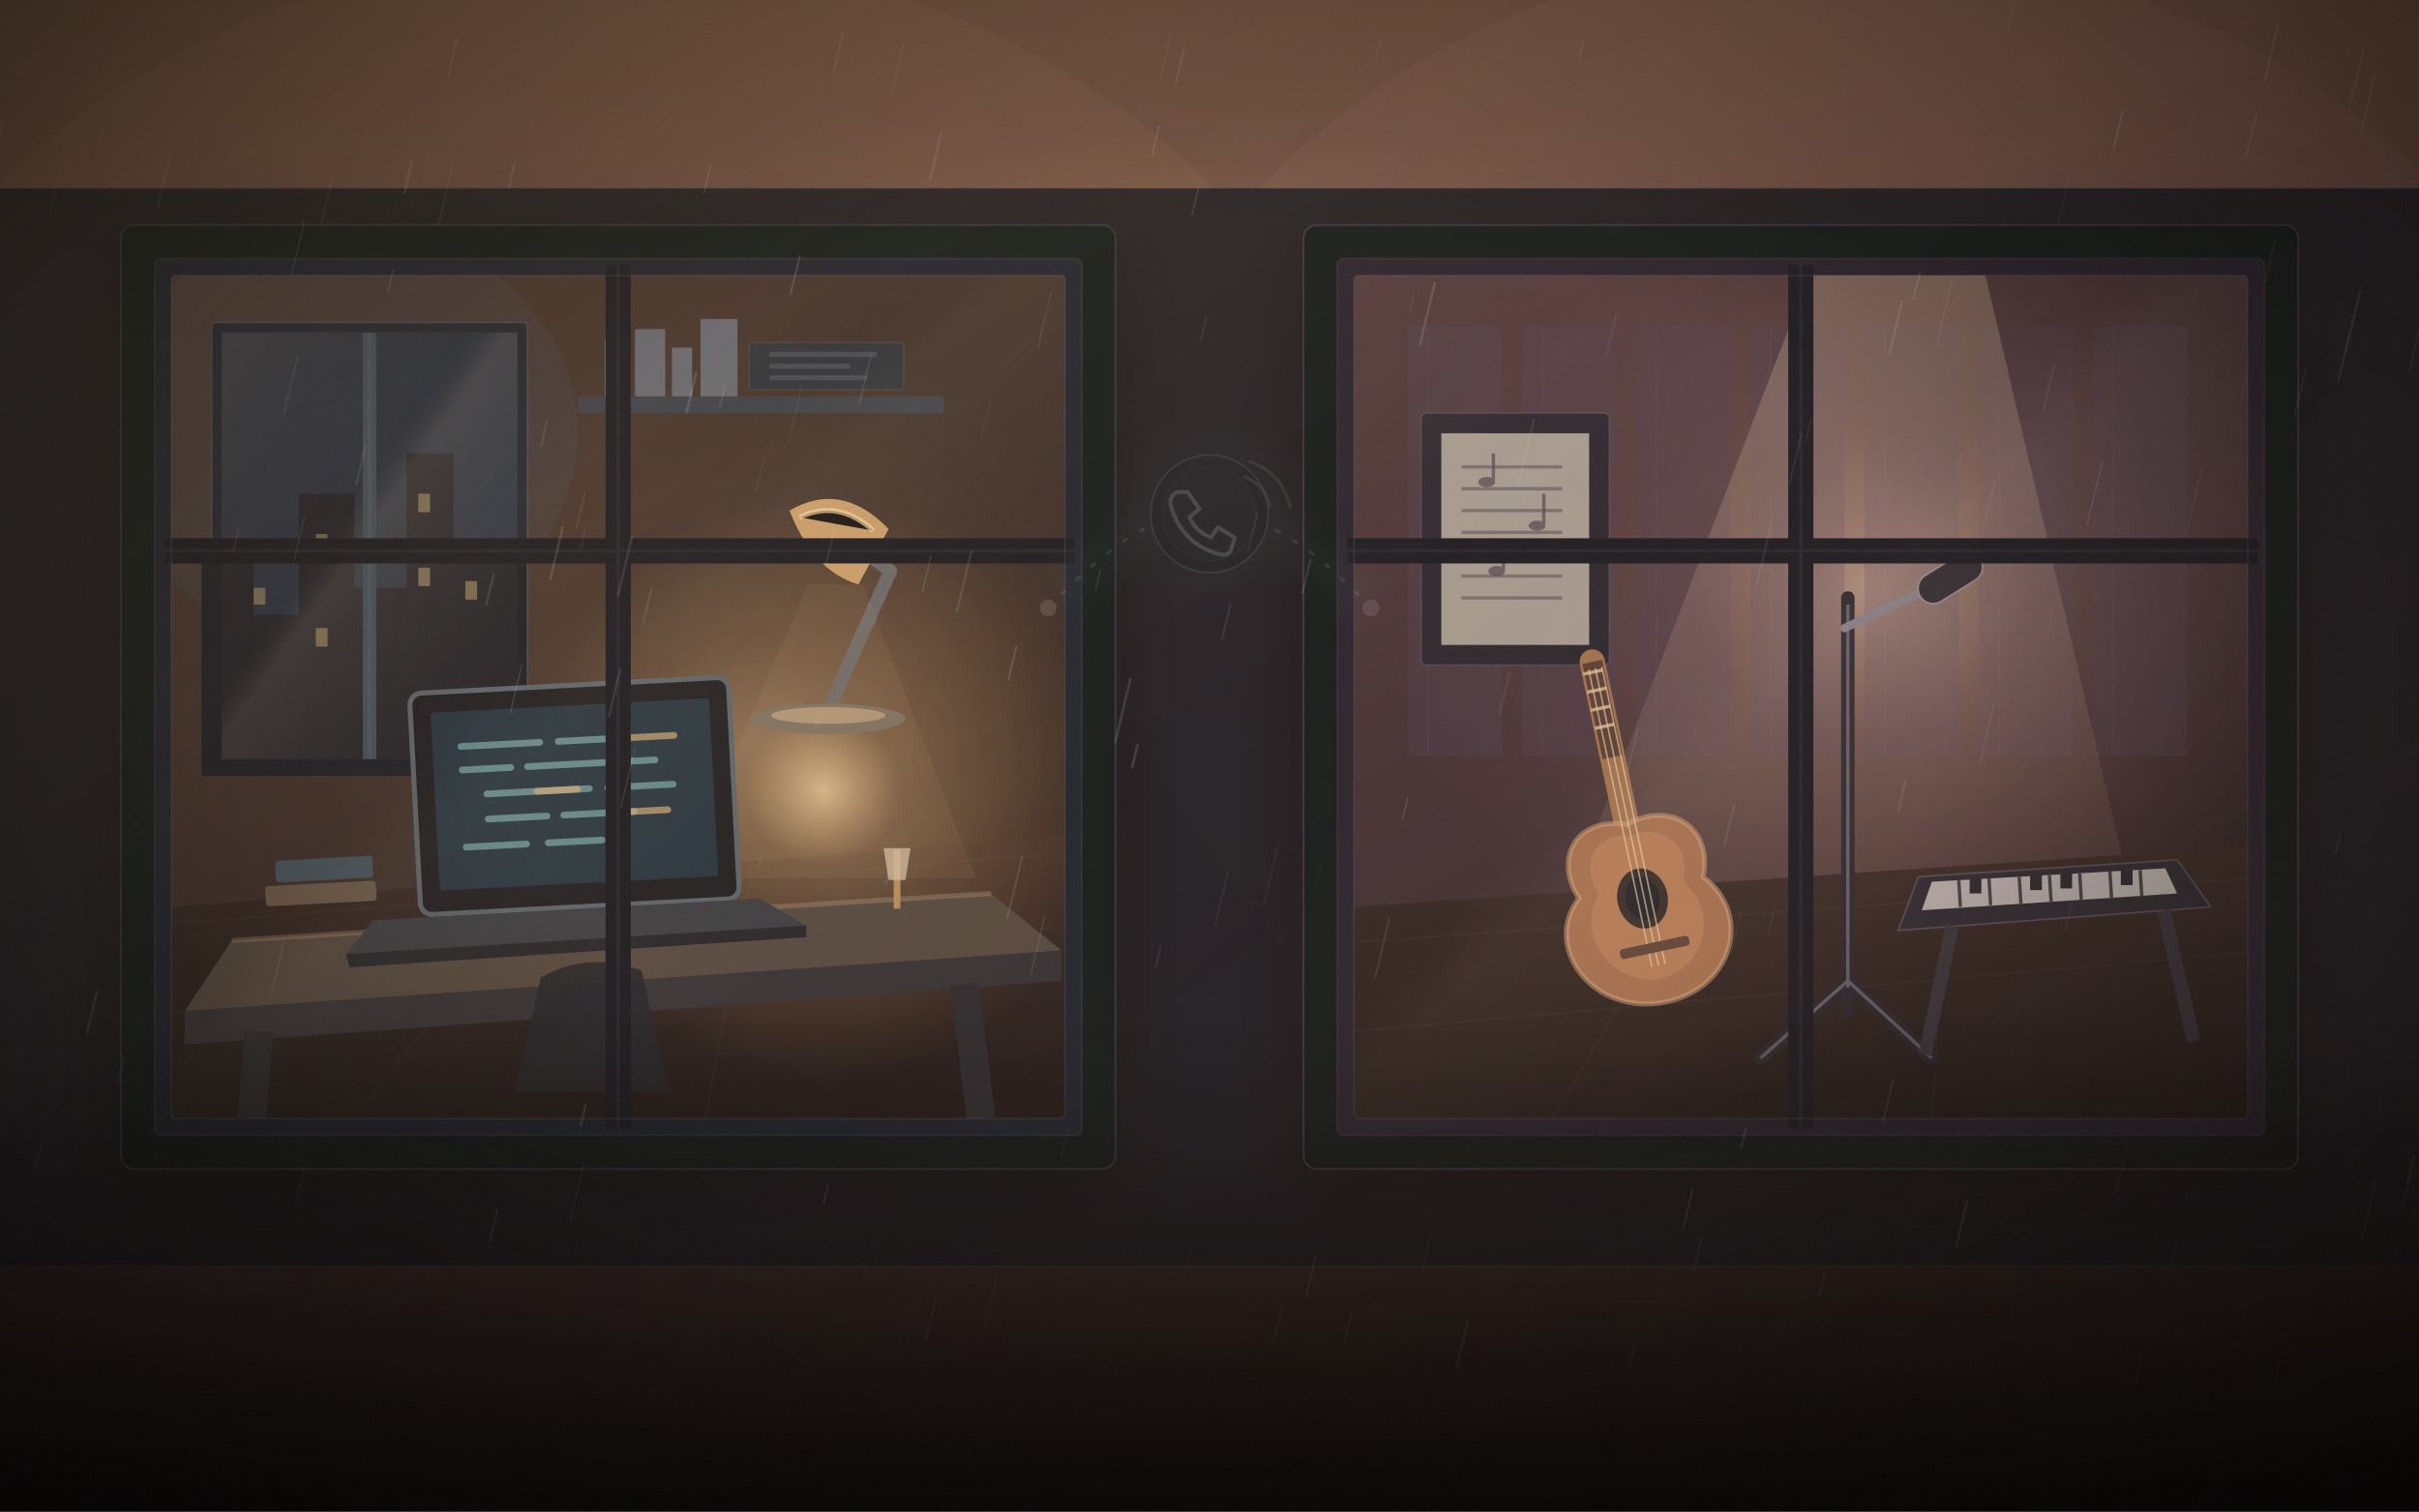
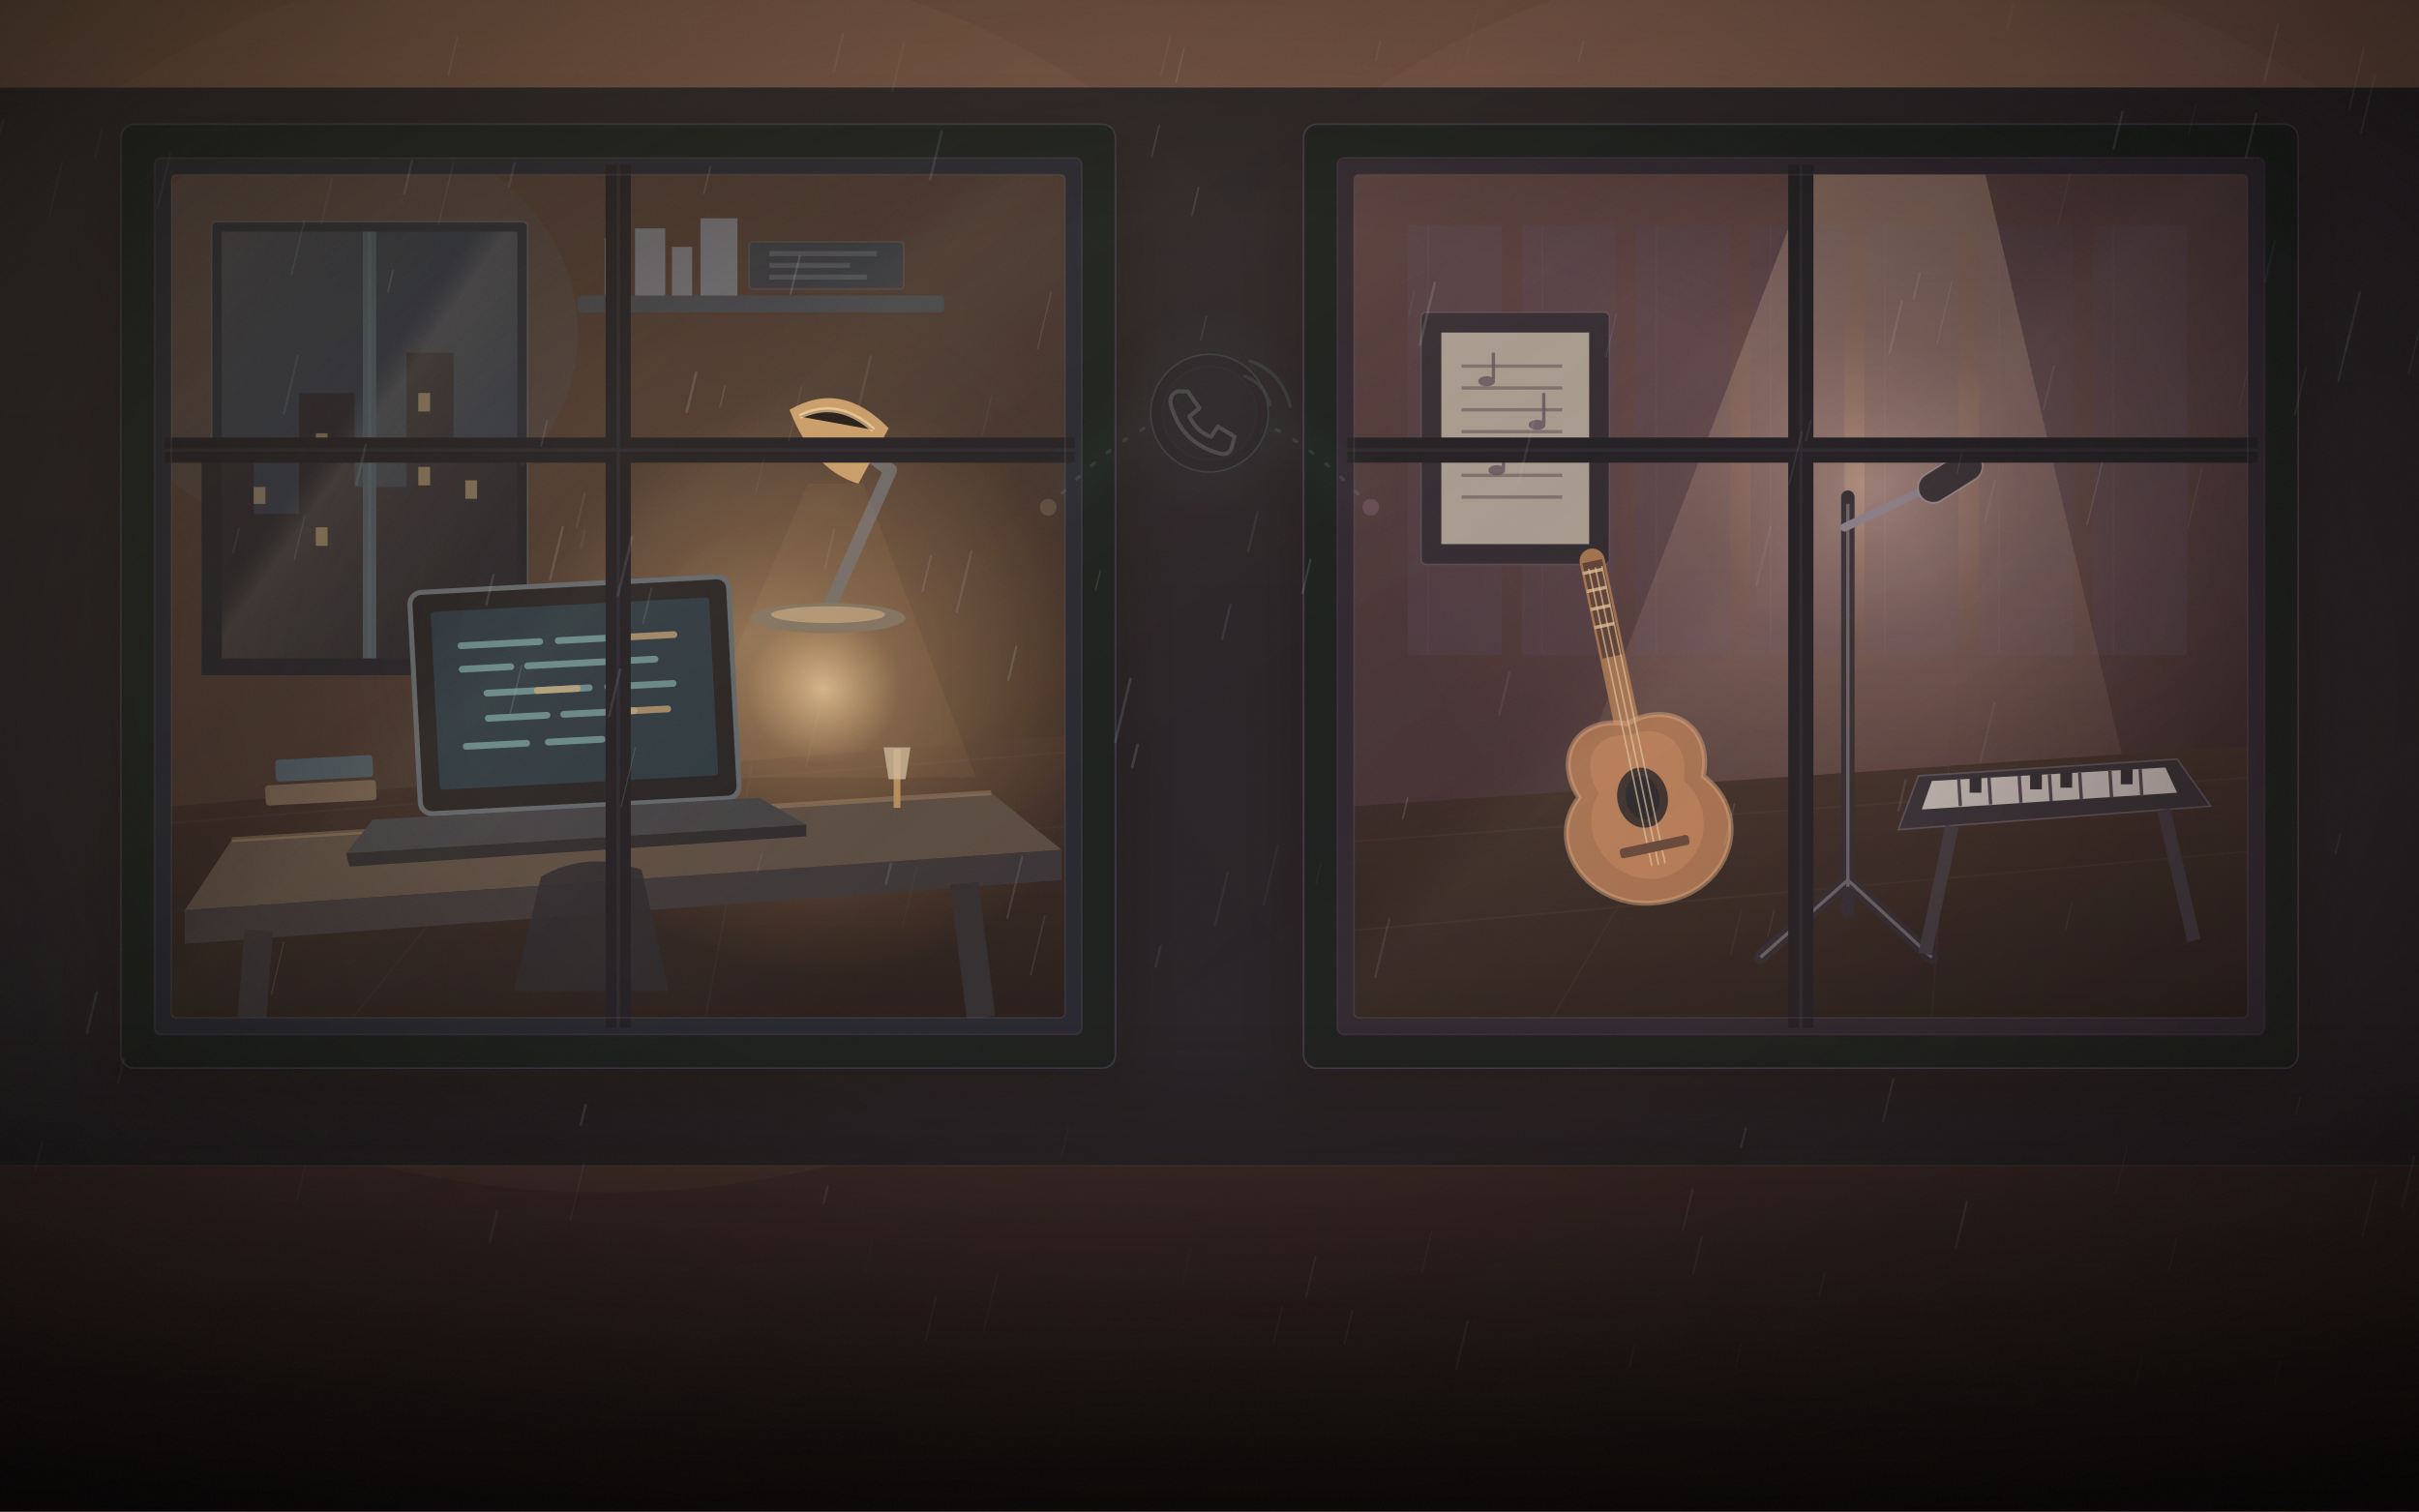
<svg xmlns="http://www.w3.org/2000/svg" viewBox="0 0 1440 900" preserveAspectRatio="xMidYMid slice" role="img" aria-labelledby="title desc">
  <defs>
    <linearGradient id="night" x1="0" y1="0" x2="1" y2="1">
      <stop stop-color="#120d0c" />
      <stop offset=".46" stop-color="#2b1c1c" />
      <stop offset="1" stop-color="#160f0e" />
    </linearGradient>
    <linearGradient id="dawn" x1="0" y1="0" x2="0" y2="1">
      <stop stop-color="#e2a276" stop-opacity=".36" />
      <stop offset=".48" stop-color="#8b5e5e" stop-opacity=".15" />
      <stop offset="1" stop-color="#17110f" stop-opacity="0" />
    </linearGradient>
    <linearGradient id="warmWash" x1="0" y1="0" x2="1" y2="1">
      <stop stop-color="#efb77d" stop-opacity=".2" />
      <stop offset=".5" stop-color="#dca18c" stop-opacity=".13" />
      <stop offset="1" stop-color="#c98370" stop-opacity=".18" />
    </linearGradient>
    <linearGradient id="leftRoom" x1="0" y1="0" x2=".85" y2="1">
      <stop stop-color="#3b2c24" />
      <stop offset=".55" stop-color="#2a211d" />
      <stop offset="1" stop-color="#15100e" />
    </linearGradient>
    <linearGradient id="rightRoom" x1=".2" y1="0" x2=".8" y2="1">
      <stop stop-color="#3b292c" />
      <stop offset=".58" stop-color="#2b2025" />
      <stop offset="1" stop-color="#171114" />
    </linearGradient>
    <linearGradient id="floor" x1="0" y1="0" x2="0" y2="1">
      <stop stop-color="#261c18" />
      <stop offset="1" stop-color="#0e0b0a" />
    </linearGradient>
    <linearGradient id="glass" x1="0" y1="0" x2="1" y2="1">
      <stop stop-color="#d5b497" stop-opacity=".13" />
      <stop offset=".42" stop-color="#62483f" stop-opacity=".05" />
      <stop offset=".48" stop-color="#f4d7b6" stop-opacity=".13" />
      <stop offset="1" stop-color="#211512" stop-opacity=".03" />
    </linearGradient>
    <linearGradient id="spotlight" x1="0" y1="0" x2="0" y2="1">
      <stop stop-color="#ffe0b6" stop-opacity=".27" />
      <stop offset="1" stop-color="#d9a18b" stop-opacity="0" />
    </linearGradient>
    <linearGradient id="bottomShade" x1="0" y1="0" x2="0" y2="1">
      <stop stop-color="#100b09" stop-opacity="0" />
      <stop offset=".56" stop-color="#100b09" stop-opacity=".46" />
      <stop offset="1" stop-color="#0b0807" stop-opacity=".94" />
    </linearGradient>
    <radialGradient id="lampGlow">
      <stop stop-color="#ffe0a8" stop-opacity=".78" />
      <stop offset=".26" stop-color="#f4bd78" stop-opacity=".3" />
      <stop offset="1" stop-color="#e6a053" stop-opacity="0" />
    </radialGradient>
    <radialGradient id="stageGlow">
      <stop stop-color="#ffd8bd" stop-opacity=".48" />
      <stop offset=".35" stop-color="#dda088" stop-opacity=".18" />
      <stop offset="1" stop-color="#aa6e63" stop-opacity="0" />
    </radialGradient>
    <radialGradient id="vignette" cx=".5" cy=".45" r=".72">
      <stop offset=".42" stop-color="#000" stop-opacity="0" />
      <stop offset="1" stop-color="#000" stop-opacity=".66" />
    </radialGradient>
    <filter id="blur8" x="-50%" y="-50%" width="200%" height="200%">
      <feGaussianBlur stdDeviation="8" />
    </filter>
    <filter id="blur24" x="-50%" y="-50%" width="200%" height="200%">
      <feGaussianBlur stdDeviation="24" />
    </filter>
    <filter id="shadow" x="-30%" y="-30%" width="160%" height="160%">
      <feDropShadow dx="0" dy="16" stdDeviation="22" flood-color="#000" flood-opacity=".55" />
    </filter>
    <filter id="grain">
      <feTurbulence type="fractalNoise" baseFrequency=".72" numOctaves="3" seed="27" stitchTiles="stitch" />
      <feColorMatrix type="saturate" values="0" />
      <feComponentTransfer>
        <feFuncA type="table" tableValues="0 .075" />
      </feComponentTransfer>
    </filter>
    <clipPath id="leftClip">
      <rect x="102" y="164" width="532" height="502" rx="3" />
    </clipPath>
    <clipPath id="rightClip">
      <rect x="806" y="164" width="532" height="502" rx="3" />
    </clipPath>
  </defs>
  <rect width="1440" height="900" fill="url(#night)" />
  <ellipse cx="360" cy="340" rx="460" ry="370" fill="#b47b58" opacity=".09" />
  <ellipse cx="1100" cy="330" rx="440" ry="360" fill="#a86c6c" opacity=".1" />
  <rect width="1440" height="900" fill="url(#dawn)" />
  <path d="M0 248C280 210 480 268 720 226C970 182 1160 244 1440 196V0H0Z" fill="#e5a18a" opacity=".07" />
  <ellipse cx="720" cy="210" rx="380" ry="100" fill="#efb493" opacity=".1" filter="url(#blur24)" />
-   <path d="M0 112H1440V754H0Z" fill="#080d15" opacity=".9" />
-   <path d="M0 112H1440M0 754H1440" stroke="#6d8296" stroke-opacity=".14" />
-   <g filter="url(#shadow)">
-     <rect x="72" y="134" width="592" height="562" rx="8" fill="#05090f" stroke="#344250" stroke-opacity=".55" />
-     <rect x="92" y="154" width="552" height="522" rx="4" fill="#111923" stroke="#637484" stroke-opacity=".18" />
-     <rect x="776" y="134" width="592" height="562" rx="8" fill="#05090f" stroke="#454057" stroke-opacity=".58" />
-     <rect x="796" y="154" width="552" height="522" rx="4" fill="#171522" stroke="#756887" stroke-opacity=".18" />
+   <g transform="translate(0 -60)">
+     <path d="M0 112H1440V754H0Z" fill="#080d15" opacity=".9" />
+     <path d="M0 112H1440M0 754H1440" stroke="#6d8296" stroke-opacity=".14" />
+     <g filter="url(#shadow)">
+       <rect x="72" y="134" width="592" height="562" rx="8" fill="#05090f" stroke="#344250" stroke-opacity=".55" />
+       <rect x="92" y="154" width="552" height="522" rx="4" fill="#111923" stroke="#637484" stroke-opacity=".18" />
+       <rect x="776" y="134" width="592" height="562" rx="8" fill="#05090f" stroke="#454057" stroke-opacity=".58" />
+       <rect x="796" y="154" width="552" height="522" rx="4" fill="#171522" stroke="#756887" stroke-opacity=".18" />
+     </g>
+     <g opacity="1.05">
+       <g clip-path="url(#leftClip)">
+         <rect x="102" y="164" width="532" height="502" fill="url(#leftRoom)" />
+         <ellipse cx="444" cy="440" rx="250" ry="240" fill="url(#lampGlow)" opacity=".26" />
+         <path d="M102 540L634 498V666H102Z" fill="url(#floor)" />
+         <path d="M102 550L634 508M102 603L634 552M210 666L328 520M420 666L448 514" stroke="#80909a" stroke-opacity=".06" />
+         <rect x="126" y="192" width="188" height="266" rx="3" fill="#080e16" stroke="#4b5d6b" stroke-opacity=".5" />
+         <rect x="132" y="198" width="176" height="254" fill="#0d1a28" />
+         <ellipse cx="202" cy="258" rx="142" ry="124" fill="#345574" opacity=".14" />
+         <path d="M120 410V332H151V366H178V294H211V350H242V270H270V324H310V462H120Z" fill="#080f19" />
+         <path d="M151 350H158V360H151ZM188 318H195V329H188ZM249 294H256V305H249ZM277 346H284V357H277ZM188 374H195V385H188ZM249 338H256V349H249Z" fill="#d5b878" opacity=".48" />
+         <rect x="132" y="198" width="176" height="254" fill="url(#glass)" />
+         <path d="M220 198V452M132 326H308" stroke="#334652" stroke-width="8" />
+         <path d="M220 198V452M132 326H308" stroke="#8295a1" stroke-opacity=".12" stroke-width="2" />
+         <rect x="344" y="236" width="218" height="10" rx="2" fill="#29343e" />
+         <path d="M360 202H374V236H360ZM378 196H396V236H378ZM400 207H412V236H400ZM417 190H439V236H417Z" fill="#58606a" />
+         <rect x="446" y="204" width="92" height="28" rx="2" fill="#1a252f" stroke="#83919a" stroke-opacity=".15" />
+         <path d="M458 211H522M458 218H506M458 225H516" stroke="#8b9ba3" stroke-opacity=".22" stroke-width="3" />
+         <ellipse cx="490" cy="470" rx="176" ry="172" fill="url(#lampGlow)" />
+         <path d="M493 423L530 340M530 340L500 318" stroke="#5b5e60" stroke-width="8" stroke-linecap="round" />
+         <path d="M470 304Q501 286 529 315L511 348Q484 340 470 304Z" fill="#c59b63" />
+         <path d="M476 308Q499 297 520 316" stroke="#ffe0a4" stroke-opacity=".65" stroke-width="3" />
+         <ellipse cx="493" cy="428" rx="46" ry="9" fill="#6c6558" />
+         <ellipse cx="493" cy="426" rx="34" ry="5" fill="#d3b785" opacity=".55" />
+         <path d="M481 348L405 523H581L514 348Z" fill="#f2bd78" opacity=".065" />
+         <path d="M138 560L590 532L632 566L110 602Z" fill="#463e35" />
+         <path d="M110 602L632 566V584L110 622Z" fill="#24252a" />
+         <path d="M154 614L150 666M574 586L584 666" stroke="#1a1d23" stroke-width="17" />
+         <path d="M138 560L590 532" stroke="#b49670" stroke-opacity=".35" stroke-width="3" />
+         <rect x="247" y="408" width="190" height="132" rx="7" fill="#080d12" stroke="#4c5b64" stroke-width="3" transform="rotate(-3 342 474)" />
+         <rect x="259" y="420" width="166" height="106" rx="2" fill="#102633" transform="rotate(-3 342 474)" />
+         <g transform="rotate(-3 342 474)" stroke-linecap="round">
+           <path d="M276 441H323M334 441H368M276 455H305M315 455H391M290 470H351M362 470H401M290 485H325M335 485H377M276 501H312M325 501H357" stroke="#75b6b6" stroke-opacity=".65" stroke-width="4" />
+           <path d="M374 441H403M320 470H344M367 485H397" stroke="#d1aa72" stroke-opacity=".7" stroke-width="4" />
+         </g>
+         <path d="M222 548L452 535L480 551L206 568Z" fill="#293138" />
+         <path d="M206 568L480 551V558L208 576Z" fill="#12181d" />
+         <rect x="158" y="526" width="66" height="12" rx="2" fill="#5f5142" transform="rotate(-3 191 532)" />
+         <rect x="164" y="511" width="58" height="13" rx="2" fill="#344b56" transform="rotate(-3 193 518)" />
+         <path d="M534 506V541" stroke="#b28a55" stroke-width="4" />
+         <path d="M526 505H542L539 524H529Z" fill="#d2c2a1" opacity=".75" />
+         <path d="M322 582Q350 566 382 578L398 650H306Z" fill="#11171e" opacity=".88" />
+       </g>
+     </g>
+     <g opacity="1.05">
+       <g clip-path="url(#rightClip)">
+         <rect x="806" y="164" width="532" height="502" fill="url(#rightRoom)" />
+         <ellipse cx="1110" cy="348" rx="290" ry="268" fill="url(#stageGlow)" />
+         <g opacity=".32">
+           <path d="M838 194H894V450H838ZM906 194H962V450H906ZM974 194H1030V450H974ZM1042 194H1098V450H1042ZM1110 194H1166V450H1110ZM1178 194H1234V450H1178ZM1246 194H1302V450H1246Z" fill="#40344f" />
+           <path d="M850 194V450M918 194V450M986 194V450M1054 194V450M1122 194V450M1190 194V450M1258 194V450" stroke="#9a82aa" stroke-opacity=".18" />
+         </g>
+         <path d="M1080 156H1180L1300 666H884Z" fill="url(#spotlight)" />
+         <ellipse cx="1115" cy="626" rx="218" ry="44" fill="#c5a0dc" opacity=".07" filter="url(#blur8)" />
+         <path d="M806 540L1338 504V666H806Z" fill="url(#floor)" />
+         <path d="M806 561L1338 523M806 614L1338 567M924 666L1008 524M1150 666L1160 516" stroke="#a392b1" stroke-opacity=".055" />
+         <rect x="846" y="246" width="112" height="150" rx="3" fill="#171822" stroke="#76677f" stroke-opacity=".32" />
+         <rect x="858" y="258" width="88" height="126" fill="#d6cdbc" opacity=".72" />
+         <path d="M870 278H930M870 291H930M870 304H930M870 317H930M870 330H930M870 343H930M870 356H930" stroke="#554f55" stroke-opacity=".65" stroke-width="2" />
+         <g fill="#4a4350" opacity=".8">
+           <ellipse cx="885" cy="287" rx="5" ry="3" />
+           <ellipse cx="915" cy="313" rx="5" ry="3" />
+           <ellipse cx="891" cy="340" rx="5" ry="3" />
+           <path d="M889 286V270M919 312V294M895 339V321" stroke="#4a4350" stroke-width="2" />
+         </g>
+         <path d="M1100 356V602M1100 584L1048 630M1100 584L1150 630" stroke="#151720" stroke-width="8" stroke-linecap="round" />
+         <path d="M1100 360V588M1100 584L1048 630M1100 584L1150 630" stroke="#85828d" stroke-opacity=".55" stroke-width="2" />
+         <path d="M1098 374L1162 344" stroke="#777482" stroke-width="5" stroke-linecap="round" />
+         <rect x="1152" y="323" width="18" height="42" rx="9" fill="#171922" stroke="#a29baa" stroke-opacity=".65" transform="rotate(58 1161 344)" />
+         <g transform="translate(900 378) scale(1) rotate(-12 70 130)">
+           <path d="M72 14V144" stroke="#9a6c45" stroke-width="15" stroke-linecap="round" />
+           <path d="M66 14H78V72H66Z" fill="#4d3429" />
+           <path d="M65 20H77M65 31H77M65 42H77M65 53H77" stroke="#c5a67e" stroke-width="2" />
+           <path d="M72 113C43 102 25 124 35 150C8 173 27 218 69 221C113 224 135 181 110 153C122 125 100 104 72 113Z" fill="#9c6744" stroke="#d4a276" stroke-opacity=".5" stroke-width="3" />
+           <path d="M72 120C51 114 40 130 47 150C28 171 43 204 71 207C100 207 115 176 98 153C107 132 92 116 72 120Z" fill="#b87b50" opacity=".65" />
+           <ellipse cx="72" cy="158" rx="15" ry="18" fill="#211b1b" />
+           <ellipse cx="72" cy="158" rx="10" ry="13" fill="#0b1119" />
+           <path d="M69 18V199M73 18V199M77 18V199" stroke="#e3d0aa" stroke-opacity=".65" />
+           <rect x="52" y="185" width="42" height="6" rx="2" fill="#50362b" />
+         </g>
+         <g transform="translate(1142 500)">
+           <path d="M0 22L154 12L174 40L-12 54Z" fill="#191b25" stroke="#6d6879" stroke-opacity=".5" />
+           <path d="M8 25L147 17L154 32L2 42Z" fill="#d3d0ca" opacity=".82" />
+           <path d="M24 24L25 40M42 23L43 39M60 22L61 38M78 21L79 37M96 20L97 36M114 19L115 35M132 18L133 34" stroke="#36333e" stroke-width="2" />
+           <path d="M34 23L34 32M70 21L70 30M88 20L88 29M124 18L124 27" stroke="#171820" stroke-width="7" />
+           <path d="M20 52L4 128M146 42L164 120" stroke="#252630" stroke-width="8" />
+         </g>
+         <rect x="806" y="164" width="532" height="502" fill="url(#glass)" opacity=".42" />
+       </g>
+     </g>
+     <rect x="102" y="164" width="532" height="502" fill="url(#glass)" opacity=".32" />
+     <path d="M368 158V672M98 328H640M1072 158V672M802 328H1344" stroke="#080d14" stroke-width="15" />
+     <path d="M368 158V672M98 328H640M1072 158V672M802 328H1344" stroke="#607080" stroke-opacity=".12" stroke-width="2" />
+     <rect x="102" y="164" width="532" height="502" rx="3" fill="none" stroke="#9aabba" stroke-opacity=".12" />
+     <rect x="806" y="164" width="532" height="502" rx="3" fill="none" stroke="#aa9bb8" stroke-opacity=".12" />
  </g>
-   <g opacity="1.05">
-     <g clip-path="url(#leftClip)">
-       <rect x="102" y="164" width="532" height="502" fill="url(#leftRoom)" />
-       <ellipse cx="444" cy="440" rx="250" ry="240" fill="url(#lampGlow)" opacity=".26" />
-       <path d="M102 540L634 498V666H102Z" fill="url(#floor)" />
-       <path d="M102 550L634 508M102 603L634 552M210 666L328 520M420 666L448 514" stroke="#80909a" stroke-opacity=".06" />
-       <rect x="126" y="192" width="188" height="266" rx="3" fill="#080e16" stroke="#4b5d6b" stroke-opacity=".5" />
-       <rect x="132" y="198" width="176" height="254" fill="#0d1a28" />
-       <ellipse cx="202" cy="258" rx="142" ry="124" fill="#345574" opacity=".14" />
-       <path d="M120 410V332H151V366H178V294H211V350H242V270H270V324H310V462H120Z" fill="#080f19" />
-       <path d="M151 350H158V360H151ZM188 318H195V329H188ZM249 294H256V305H249ZM277 346H284V357H277ZM188 374H195V385H188ZM249 338H256V349H249Z" fill="#d5b878" opacity=".48" />
-       <rect x="132" y="198" width="176" height="254" fill="url(#glass)" />
-       <path d="M220 198V452M132 326H308" stroke="#334652" stroke-width="8" />
-       <path d="M220 198V452M132 326H308" stroke="#8295a1" stroke-opacity=".12" stroke-width="2" />
-       <rect x="344" y="236" width="218" height="10" rx="2" fill="#29343e" />
-       <path d="M360 202H374V236H360ZM378 196H396V236H378ZM400 207H412V236H400ZM417 190H439V236H417Z" fill="#58606a" />
-       <rect x="446" y="204" width="92" height="28" rx="2" fill="#1a252f" stroke="#83919a" stroke-opacity=".15" />
-       <path d="M458 211H522M458 218H506M458 225H516" stroke="#8b9ba3" stroke-opacity=".22" stroke-width="3" />
-       <ellipse cx="490" cy="470" rx="176" ry="172" fill="url(#lampGlow)" />
-       <path d="M493 423L530 340M530 340L500 318" stroke="#5b5e60" stroke-width="8" stroke-linecap="round" />
-       <path d="M470 304Q501 286 529 315L511 348Q484 340 470 304Z" fill="#c59b63" />
-       <path d="M476 308Q499 297 520 316" stroke="#ffe0a4" stroke-opacity=".65" stroke-width="3" />
-       <ellipse cx="493" cy="428" rx="46" ry="9" fill="#6c6558" />
-       <ellipse cx="493" cy="426" rx="34" ry="5" fill="#d3b785" opacity=".55" />
-       <path d="M481 348L405 523H581L514 348Z" fill="#f2bd78" opacity=".065" />
-       <path d="M138 560L590 532L632 566L110 602Z" fill="#463e35" />
-       <path d="M110 602L632 566V584L110 622Z" fill="#24252a" />
-       <path d="M154 614L150 666M574 586L584 666" stroke="#1a1d23" stroke-width="17" />
-       <path d="M138 560L590 532" stroke="#b49670" stroke-opacity=".35" stroke-width="3" />
-       <rect x="247" y="408" width="190" height="132" rx="7" fill="#080d12" stroke="#4c5b64" stroke-width="3" transform="rotate(-3 342 474)" />
-       <rect x="259" y="420" width="166" height="106" rx="2" fill="#102633" transform="rotate(-3 342 474)" />
-       <g transform="rotate(-3 342 474)" stroke-linecap="round">
-         <path d="M276 441H323M334 441H368M276 455H305M315 455H391M290 470H351M362 470H401M290 485H325M335 485H377M276 501H312M325 501H357" stroke="#75b6b6" stroke-opacity=".65" stroke-width="4" />
-         <path d="M374 441H403M320 470H344M367 485H397" stroke="#d1aa72" stroke-opacity=".7" stroke-width="4" />
-       </g>
-       <path d="M222 548L452 535L480 551L206 568Z" fill="#293138" />
-       <path d="M206 568L480 551V558L208 576Z" fill="#12181d" />
-       <rect x="158" y="526" width="66" height="12" rx="2" fill="#5f5142" transform="rotate(-3 191 532)" />
-       <rect x="164" y="511" width="58" height="13" rx="2" fill="#344b56" transform="rotate(-3 193 518)" />
-       <path d="M534 506V541" stroke="#b28a55" stroke-width="4" />
-       <path d="M526 505H542L539 524H529Z" fill="#d2c2a1" opacity=".75" />
-       <path d="M322 582Q350 566 382 578L398 650H306Z" fill="#11171e" opacity=".88" />
-     </g>
-   </g>
-   <g opacity="1.05">
-     <g clip-path="url(#rightClip)">
-       <rect x="806" y="164" width="532" height="502" fill="url(#rightRoom)" />
-       <ellipse cx="1110" cy="348" rx="290" ry="268" fill="url(#stageGlow)" />
-       <g opacity=".32">
-         <path d="M838 194H894V450H838ZM906 194H962V450H906ZM974 194H1030V450H974ZM1042 194H1098V450H1042ZM1110 194H1166V450H1110ZM1178 194H1234V450H1178ZM1246 194H1302V450H1246Z" fill="#40344f" />
-         <path d="M850 194V450M918 194V450M986 194V450M1054 194V450M1122 194V450M1190 194V450M1258 194V450" stroke="#9a82aa" stroke-opacity=".18" />
-       </g>
-       <path d="M1080 156H1180L1300 666H884Z" fill="url(#spotlight)" />
-       <ellipse cx="1115" cy="626" rx="218" ry="44" fill="#c5a0dc" opacity=".07" filter="url(#blur8)" />
-       <path d="M806 540L1338 504V666H806Z" fill="url(#floor)" />
-       <path d="M806 561L1338 523M806 614L1338 567M924 666L1008 524M1150 666L1160 516" stroke="#a392b1" stroke-opacity=".055" />
-       <rect x="846" y="246" width="112" height="150" rx="3" fill="#171822" stroke="#76677f" stroke-opacity=".32" />
-       <rect x="858" y="258" width="88" height="126" fill="#d6cdbc" opacity=".72" />
-       <path d="M870 278H930M870 291H930M870 304H930M870 317H930M870 330H930M870 343H930M870 356H930" stroke="#554f55" stroke-opacity=".65" stroke-width="2" />
-       <g fill="#4a4350" opacity=".8">
-         <ellipse cx="885" cy="287" rx="5" ry="3" />
-         <ellipse cx="915" cy="313" rx="5" ry="3" />
-         <ellipse cx="891" cy="340" rx="5" ry="3" />
-         <path d="M889 286V270M919 312V294M895 339V321" stroke="#4a4350" stroke-width="2" />
-       </g>
-       <path d="M1100 356V602M1100 584L1048 630M1100 584L1150 630" stroke="#151720" stroke-width="8" stroke-linecap="round" />
-       <path d="M1100 360V588M1100 584L1048 630M1100 584L1150 630" stroke="#85828d" stroke-opacity=".55" stroke-width="2" />
-       <path d="M1098 374L1162 344" stroke="#777482" stroke-width="5" stroke-linecap="round" />
-       <rect x="1152" y="323" width="18" height="42" rx="9" fill="#171922" stroke="#a29baa" stroke-opacity=".65" transform="rotate(58 1161 344)" />
-       <g transform="translate(900 378) scale(1) rotate(-12 70 130)">
-         <path d="M72 14V144" stroke="#9a6c45" stroke-width="15" stroke-linecap="round" />
-         <path d="M66 14H78V72H66Z" fill="#4d3429" />
-         <path d="M65 20H77M65 31H77M65 42H77M65 53H77" stroke="#c5a67e" stroke-width="2" />
-         <path d="M72 113C43 102 25 124 35 150C8 173 27 218 69 221C113 224 135 181 110 153C122 125 100 104 72 113Z" fill="#9c6744" stroke="#d4a276" stroke-opacity=".5" stroke-width="3" />
-         <path d="M72 120C51 114 40 130 47 150C28 171 43 204 71 207C100 207 115 176 98 153C107 132 92 116 72 120Z" fill="#b87b50" opacity=".65" />
-         <ellipse cx="72" cy="158" rx="15" ry="18" fill="#211b1b" />
-         <ellipse cx="72" cy="158" rx="10" ry="13" fill="#0b1119" />
-         <path d="M69 18V199M73 18V199M77 18V199" stroke="#e3d0aa" stroke-opacity=".65" />
-         <rect x="52" y="185" width="42" height="6" rx="2" fill="#50362b" />
-       </g>
-       <g transform="translate(1142 500)">
-         <path d="M0 22L154 12L174 40L-12 54Z" fill="#191b25" stroke="#6d6879" stroke-opacity=".5" />
-         <path d="M8 25L147 17L154 32L2 42Z" fill="#d3d0ca" opacity=".82" />
-         <path d="M24 24L25 40M42 23L43 39M60 22L61 38M78 21L79 37M96 20L97 36M114 19L115 35M132 18L133 34" stroke="#36333e" stroke-width="2" />
-         <path d="M34 23L34 32M70 21L70 30M88 20L88 29M124 18L124 27" stroke="#171820" stroke-width="7" />
-         <path d="M20 52L4 128M146 42L164 120" stroke="#252630" stroke-width="8" />
-       </g>
-       <rect x="806" y="164" width="532" height="502" fill="url(#glass)" opacity=".42" />
-     </g>
-   </g>
-   <rect x="102" y="164" width="532" height="502" fill="url(#glass)" opacity=".32" />
-   <path d="M368 158V672M98 328H640M1072 158V672M802 328H1344" stroke="#080d14" stroke-width="15" />
-   <path d="M368 158V672M98 328H640M1072 158V672M802 328H1344" stroke="#607080" stroke-opacity=".12" stroke-width="2" />
-   <rect x="102" y="164" width="532" height="502" rx="3" fill="none" stroke="#9aabba" stroke-opacity=".12" />
-   <rect x="806" y="164" width="532" height="502" rx="3" fill="none" stroke="#aa9bb8" stroke-opacity=".12" />
  <g stroke="#c5d8e5" stroke-linecap="round" opacity="0.2">
    <line x1="-29.7" y1="452.2" x2="-34.8" y2="473.5" stroke-width="1.0" opacity="0.45" />
    <line x1="1337.8" y1="221.6" x2="1333.2" y2="240.8" stroke-width="0.9" opacity="0.35" />
    <line x1="501.8" y1="19.9" x2="496.5" y2="42.1" stroke-width="1.5" opacity="0.49" />
    <line x1="422.9" y1="99.2" x2="419.1" y2="115.1" stroke-width="1.0" opacity="0.72" />
    <line x1="378.2" y1="445.1" x2="369.7" y2="480.4" stroke-width="0.7" opacity="0.75" />
    <line x1="310.6" y1="396.1" x2="303.8" y2="424.5" stroke-width="0.8" opacity="0.81" />
    <line x1="838.0" y1="475.1" x2="835.0" y2="487.5" stroke-width="0.9" opacity="0.77" />
    <line x1="1263.5" y1="66.6" x2="1258.2" y2="88.5" stroke-width="1.4" opacity="0.76" />
    <line x1="975.1" y1="433.7" x2="969.2" y2="458.0" stroke-width="0.9" opacity="0.58" />
    <line x1="1413.8" y1="44.4" x2="1405.4" y2="79.2" stroke-width="1.0" opacity="0.71" />
    <line x1="1013.0" y1="737.0" x2="1007.8" y2="758.7" stroke-width="1.0" opacity="0.66" />
    <line x1="713.5" y1="111.5" x2="709.6" y2="128.1" stroke-width="1.1" opacity="0.61" />
    <line x1="608.5" y1="510.1" x2="599.7" y2="546.5" stroke-width="1.2" opacity="0.62" />
    <line x1="476.1" y1="152.4" x2="470.6" y2="175.0" stroke-width="1.2" opacity="0.84" />
    <line x1="748.6" y1="304.9" x2="743.0" y2="328.4" stroke-width="1.3" opacity="0.40" />
    <line x1="780.1" y1="333.3" x2="775.3" y2="353.2" stroke-width="1.2" opacity="0.72" />
    <line x1="496.6" y1="315.6" x2="491.3" y2="337.6" stroke-width="1.2" opacity="0.49" />
    <line x1="1466.5" y1="720.0" x2="1460.2" y2="746.4" stroke-width="1.6" opacity="0.84" />
    <line x1="414.4" y1="222.0" x2="408.8" y2="245.3" stroke-width="1.5" opacity="0.82" />
    <line x1="1232.3" y1="103.5" x2="1225.0" y2="133.7" stroke-width="0.9" opacity="0.34" />
    <line x1="730.8" y1="519.7" x2="723.3" y2="550.8" stroke-width="1.4" opacity="0.30" />
    <line x1="622.0" y1="545.3" x2="613.6" y2="580.3" stroke-width="1.0" opacity="0.50" />
    <line x1="1162.1" y1="167.2" x2="1153.2" y2="204.5" stroke-width="0.6" opacity="0.77" />
    <line x1="1072.6" y1="257.3" x2="1065.2" y2="288.1" stroke-width="0.9" opacity="0.54" />
    <line x1="655.1" y1="339.4" x2="652.2" y2="351.6" stroke-width="0.8" opacity="0.67" />
    <line x1="217.7" y1="265.0" x2="212.1" y2="288.4" stroke-width="1.5" opacity="0.57" />
    <line x1="1393.1" y1="496.6" x2="1390.3" y2="508.2" stroke-width="1.0" opacity="0.47" />
    <line x1="672.9" y1="404.3" x2="663.9" y2="441.8" stroke-width="1.5" opacity="0.74" />
    <line x1="1369.4" y1="652.8" x2="1366.9" y2="663.2" stroke-width="0.6" opacity="0.56" />
    <line x1="25.1" y1="679.9" x2="21.0" y2="697.0" stroke-width="1.4" opacity="0.32" />
    <line x1="763.2" y1="778.6" x2="758.1" y2="799.9" stroke-width="1.0" opacity="0.60" />
    <line x1="1455.4" y1="345.4" x2="1449.1" y2="371.8" stroke-width="1.4" opacity="0.64" />
    <line x1="1007.6" y1="708.2" x2="1001.8" y2="732.5" stroke-width="1.1" opacity="0.70" />
    <line x1="487.8" y1="422.7" x2="479.8" y2="456.0" stroke-width="1.2" opacity="0.25" />
    <line x1="783.1" y1="748.3" x2="777.5" y2="771.9" stroke-width="1.0" opacity="0.80" />
    <line x1="1266.2" y1="682.7" x2="1259.5" y2="710.8" stroke-width="0.7" opacity="0.39" />
    <line x1="625.7" y1="173.9" x2="617.7" y2="207.5" stroke-width="0.8" opacity="0.59" />
    <line x1="1187.6" y1="286.2" x2="1181.5" y2="311.3" stroke-width="1.4" opacity="0.36" />
    <line x1="1056.1" y1="541.9" x2="1052.3" y2="557.8" stroke-width="0.7" opacity="0.47" />
    <line x1="690.9" y1="563.3" x2="688.0" y2="575.6" stroke-width="1.5" opacity="0.37" />
    <line x1="873.7" y1="786.9" x2="866.9" y2="815.1" stroke-width="1.4" opacity="0.84" />
    <line x1="1187.3" y1="418.6" x2="1178.9" y2="453.5" stroke-width="1.4" opacity="0.32" />
    <line x1="827.0" y1="547.2" x2="818.7" y2="581.8" stroke-width="1.3" opacity="0.51" />
    <line x1="453.5" y1="507.9" x2="450.6" y2="520.1" stroke-width="0.6" opacity="0.54" />
    <line x1="1354.3" y1="143.2" x2="1348.4" y2="167.5" stroke-width="1.4" opacity="0.37" />
    <line x1="272.2" y1="22.4" x2="267.0" y2="44.0" stroke-width="1.0" opacity="0.69" />
    <line x1="538.2" y1="25.0" x2="531.2" y2="54.2" stroke-width="1.4" opacity="0.30" />
    <line x1="1039.2" y1="671.9" x2="1036.5" y2="683.1" stroke-width="1.1" opacity="0.78" />
    <line x1="1170.9" y1="715.5" x2="1164.3" y2="743.0" stroke-width="1.4" opacity="0.76" />
    <line x1="1036.5" y1="800.4" x2="1033.1" y2="814.6" stroke-width="0.6" opacity="0.62" />
    <line x1="-5.9" y1="19.5" x2="-14.2" y2="54.1" stroke-width="1.2" opacity="0.60" />
    <line x1="387.8" y1="350.4" x2="382.9" y2="370.9" stroke-width="1.1" opacity="0.58" />
    <line x1="181.3" y1="307.6" x2="175.2" y2="333.1" stroke-width="0.8" opacity="0.61" />
    <line x1="1467.7" y1="634.7" x2="1460.1" y2="666.1" stroke-width="0.8" opacity="0.52" />
    <line x1="1032.5" y1="478.6" x2="1026.5" y2="503.4" stroke-width="0.9" opacity="0.65" />
    <line x1="973.4" y1="799.8" x2="969.9" y2="814.4" stroke-width="1.0" opacity="0.60" />
    <line x1="325.7" y1="250.5" x2="322.1" y2="265.6" stroke-width="1.1" opacity="0.58" />
    <line x1="168.9" y1="561.1" x2="161.5" y2="592.1" stroke-width="0.8" opacity="0.70" />
    <line x1="518.4" y1="212.2" x2="511.4" y2="241.0" stroke-width="1.5" opacity="0.40" />
    <line x1="1086.3" y1="757.8" x2="1083.0" y2="771.6" stroke-width="1.4" opacity="0.50" />
    <line x1="1167.8" y1="270.1" x2="1164.9" y2="282.3" stroke-width="0.7" opacity="0.54" />
    <line x1="197.8" y1="106.0" x2="191.3" y2="132.9" stroke-width="1.5" opacity="0.31" />
    <line x1="854.1" y1="168.4" x2="845.3" y2="205.1" stroke-width="1.5" opacity="0.79" />
    <line x1="1441.1" y1="707.0" x2="1436.2" y2="727.3" stroke-width="0.7" opacity="0.35" />
    <line x1="1407.3" y1="28.3" x2="1398.5" y2="65.0" stroke-width="1.1" opacity="0.63" />
    <line x1="376.2" y1="319.8" x2="367.9" y2="354.4" stroke-width="1.6" opacity="0.61" />
    <line x1="1453.1" y1="816.8" x2="1446.6" y2="843.9" stroke-width="0.7" opacity="0.75" />
    <line x1="677.2" y1="443.5" x2="674.0" y2="456.7" stroke-width="1.6" opacity="0.76" />
    <line x1="177.3" y1="211.9" x2="169.0" y2="246.4" stroke-width="1.3" opacity="0.50" />
    <line x1="732.5" y1="359.8" x2="727.5" y2="380.6" stroke-width="1.3" opacity="0.48" />
    <line x1="1414.4" y1="702.4" x2="1406.3" y2="736.2" stroke-width="1.0" opacity="0.61" />
    <line x1="61.0" y1="76.0" x2="56.7" y2="93.9" stroke-width="1.2" opacity="0.28" />
    <line x1="554.2" y1="331.0" x2="549.1" y2="352.3" stroke-width="1.0" opacity="0.68" />
    <line x1="1142.8" y1="162.8" x2="1139.1" y2="178.2" stroke-width="1.3" opacity="0.71" />
    <line x1="1078.0" y1="250.3" x2="1075.1" y2="262.1" stroke-width="1.2" opacity="0.42" />
    <line x1="101.5" y1="91.3" x2="93.8" y2="123.4" stroke-width="1.3" opacity="0.39" />
    <line x1="1127.1" y1="642.3" x2="1121.0" y2="667.6" stroke-width="1.0" opacity="0.60" />
    <line x1="142.3" y1="314.6" x2="138.8" y2="329.0" stroke-width="1.0" opacity="0.45" />
    <line x1="181.2" y1="131.5" x2="173.5" y2="163.4" stroke-width="0.8" opacity="0.71" />
    <line x1="1468.4" y1="660.1" x2="1461.3" y2="689.3" stroke-width="1.1" opacity="0.74" />
    <line x1="593.7" y1="758.7" x2="585.9" y2="791.0" stroke-width="0.8" opacity="0.55" />
    <line x1="821.7" y1="24.7" x2="819.0" y2="35.9" stroke-width="1.1" opacity="0.44" />
    <line x1="348.6" y1="658.1" x2="345.7" y2="669.9" stroke-width="1.5" opacity="0.82" />
    <line x1="708.8" y1="743.9" x2="704.2" y2="763.0" stroke-width="1.1" opacity="0.21" />
    <line x1="519.4" y1="738.6" x2="514.7" y2="758.2" stroke-width="0.6" opacity="0.24" />
    <line x1="57.6" y1="590.8" x2="51.8" y2="615.0" stroke-width="1.4" opacity="0.59" />
    <line x1="557.2" y1="772.2" x2="551.1" y2="797.7" stroke-width="1.2" opacity="0.62" />
    <line x1="37.1" y1="96.1" x2="29.4" y2="128.3" stroke-width="0.8" opacity="0.34" />
    <line x1="805.0" y1="780.5" x2="800.3" y2="800.1" stroke-width="1.1" opacity="0.82" />
    <line x1="431.5" y1="230.1" x2="428.6" y2="242.4" stroke-width="1.1" opacity="0.58" />
    <line x1="578.3" y1="328.2" x2="569.6" y2="364.1" stroke-width="1.4" opacity="0.61" />
    <line x1="913.1" y1="249.9" x2="904.0" y2="287.8" stroke-width="1.4" opacity="0.50" />
    <line x1="1398.4" y1="199.8" x2="1392.0" y2="226.7" stroke-width="1.1" opacity="0.69" />
    <line x1="270.0" y1="96.6" x2="261.1" y2="133.7" stroke-width="0.7" opacity="0.63" />
    <line x1="73.9" y1="630.0" x2="70.4" y2="644.6" stroke-width="1.4" opacity="0.32" />
    <line x1="962.3" y1="186.7" x2="956.1" y2="212.4" stroke-width="0.7" opacity="0.58" />
    <line x1="477.3" y1="229.9" x2="469.5" y2="262.3" stroke-width="0.8" opacity="0.42" />
    <line x1="1132.2" y1="179.4" x2="1124.7" y2="210.6" stroke-width="1.3" opacity="0.70" />
    <line x1="718.2" y1="188.4" x2="714.8" y2="202.4" stroke-width="1.0" opacity="0.48" />
    <line x1="1442.9" y1="184.9" x2="1433.9" y2="222.4" stroke-width="0.8" opacity="0.60" />
    <line x1="942.7" y1="24.3" x2="939.9" y2="36.2" stroke-width="0.9" opacity="0.61" />
    <line x1="690.1" y1="74.5" x2="685.6" y2="93.2" stroke-width="0.9" opacity="0.77" />
    <line x1="530.3" y1="514.3" x2="527.4" y2="526.4" stroke-width="1.4" opacity="0.64" />
    <line x1="696.8" y1="21.1" x2="691.1" y2="44.8" stroke-width="1.0" opacity="0.49" />
    <line x1="1356.1" y1="14.5" x2="1348.1" y2="48.1" stroke-width="1.4" opacity="0.82" />
    <line x1="545.8" y1="515.8" x2="537.5" y2="550.6" stroke-width="0.6" opacity="0.24" />
    <line x1="786.3" y1="514.3" x2="783.5" y2="526.0" stroke-width="1.0" opacity="0.23" />
    <line x1="1295.8" y1="737.2" x2="1291.1" y2="756.9" stroke-width="0.8" opacity="0.41" />
    <line x1="1437.1" y1="688.8" x2="1429.9" y2="719.0" stroke-width="1.6" opacity="0.49" />
    <line x1="1222.7" y1="217.9" x2="1216.5" y2="244.0" stroke-width="1.1" opacity="0.51" />
    <line x1="852.2" y1="733.4" x2="846.4" y2="757.5" stroke-width="0.9" opacity="0.43" />
    <line x1="1134.4" y1="464.6" x2="1130.1" y2="482.7" stroke-width="1.4" opacity="0.52" />
    <line x1="335.0" y1="313.8" x2="327.5" y2="344.9" stroke-width="1.4" opacity="0.74" />
    <line x1="1233.6" y1="536.7" x2="1229.6" y2="553.4" stroke-width="0.7" opacity="0.41" />
    <line x1="841.9" y1="174.0" x2="838.7" y2="187.4" stroke-width="0.9" opacity="0.32" />
    <line x1="590.4" y1="235.7" x2="584.8" y2="259.0" stroke-width="0.9" opacity="0.26" />
    <line x1="247.8" y1="776.2" x2="242.2" y2="799.7" stroke-width="0.6" opacity="0.21" />
    <line x1="898.6" y1="400.2" x2="892.5" y2="425.5" stroke-width="1.2" opacity="0.44" />
    <line x1="1054.0" y1="313.5" x2="1045.6" y2="348.6" stroke-width="1.4" opacity="0.39" />
    <line x1="760.7" y1="503.5" x2="752.3" y2="538.5" stroke-width="1.3" opacity="0.24" />
    <line x1="306.3" y1="97.0" x2="303.0" y2="111.0" stroke-width="1.3" opacity="0.63" />
    <line x1="1.8" y1="71.4" x2="-7.0" y2="108.1" stroke-width="1.1" opacity="0.46" />
    <line x1="1307.5" y1="61.1" x2="1302.7" y2="81.0" stroke-width="0.7" opacity="0.34" />
    <line x1="293.8" y1="342.3" x2="289.5" y2="360.1" stroke-width="1.4" opacity="0.64" />
    <line x1="348.1" y1="316.1" x2="345.7" y2="326.1" stroke-width="1.5" opacity="0.29" />
    <line x1="1251.4" y1="275.3" x2="1242.4" y2="312.5" stroke-width="0.8" opacity="0.78" />
    <line x1="369.2" y1="398.7" x2="362.6" y2="426.3" stroke-width="1.5" opacity="0.63" />
    <line x1="129.8" y1="790.7" x2="124.6" y2="812.6" stroke-width="1.0" opacity="0.20" />
    <line x1="1372.7" y1="219.0" x2="1366.1" y2="246.9" stroke-width="0.8" opacity="0.62" />
    <line x1="-6.0" y1="509.6" x2="-11.6" y2="532.6" stroke-width="0.9" opacity="0.54" />
    <line x1="234.0" y1="160.9" x2="230.9" y2="173.9" stroke-width="0.9" opacity="0.83" />
    <line x1="879.8" y1="5.6" x2="873.3" y2="32.6" stroke-width="0.8" opacity="0.29" />
    <line x1="1404.8" y1="174.0" x2="1396.3" y2="209.3" stroke-width="1.5" opacity="0.60" />
    <line x1="245.3" y1="95.7" x2="240.7" y2="115.2" stroke-width="1.4" opacity="0.72" />
    <line x1="1275.3" y1="807.5" x2="1271.1" y2="824.8" stroke-width="1.4" opacity="0.54" />
    <line x1="1036.8" y1="541.5" x2="1030.4" y2="567.9" stroke-width="0.9" opacity="0.26" />
    <line x1="1357.3" y1="810.6" x2="1354.2" y2="823.5" stroke-width="1.2" opacity="0.63" />
    <line x1="635.9" y1="671.9" x2="631.8" y2="688.7" stroke-width="1.1" opacity="0.21" />
    <line x1="348.1" y1="293.8" x2="343.3" y2="313.8" stroke-width="1.1" opacity="0.45" />
    <line x1="492.8" y1="706.1" x2="490.3" y2="716.4" stroke-width="1.2" opacity="0.73" />
    <line x1="704.9" y1="28.8" x2="700.0" y2="49.1" stroke-width="1.0" opacity="0.78" />
    <line x1="1343.2" y1="67.9" x2="1337.0" y2="93.7" stroke-width="1.3" opacity="0.76" />
    <line x1="560.5" y1="78.5" x2="553.7" y2="106.9" stroke-width="1.5" opacity="0.60" />
    <line x1="1310.8" y1="278.9" x2="1302.4" y2="314.1" stroke-width="0.7" opacity="0.52" />
    <line x1="347.7" y1="692.8" x2="339.5" y2="726.7" stroke-width="0.7" opacity="0.56" />
    <line x1="1198.3" y1="2.9" x2="1195.0" y2="16.9" stroke-width="1.6" opacity="0.32" />
    <line x1="605.0" y1="385.0" x2="600.3" y2="404.8" stroke-width="1.2" opacity="0.84" />
    <line x1="454.8" y1="272.9" x2="450.0" y2="292.9" stroke-width="0.8" opacity="0.29" />
    <line x1="181.6" y1="694.4" x2="176.5" y2="715.6" stroke-width="0.8" opacity="0.36" />
    <line x1="295.9" y1="721.2" x2="291.6" y2="739.2" stroke-width="1.4" opacity="0.58" />
  </g>
-   <g opacity="0.18">
-     <path d="M624 362C672 312 695 306 720 306C745 306 772 315 816 362" fill="none" stroke="#76d4d3" stroke-opacity=".16" stroke-width="20" filter="url(#blur8)" />
-     <path d="M624 362C672 312 695 306 720 306C745 306 772 315 816 362" fill="none" stroke="#8ad7d6" stroke-opacity=".75" stroke-width="2" stroke-dasharray="2 10" stroke-linecap="round" />
-     <circle cx="624" cy="362" r="5" fill="#d6c49e" />
-     <circle cx="816" cy="362" r="5" fill="#c2a4da" />
-     <circle cx="720" cy="306" r="52" fill="#82d9d5" opacity=".1" filter="url(#blur8)" />
-     <circle cx="720" cy="306" r="35" fill="#0b1821" stroke="#8ad7d6" stroke-opacity=".75" />
-     <circle cx="720" cy="306" r="28" fill="#10242c" stroke="#d1f2eb" stroke-opacity=".12" />
-     <path d="M707 293L714 303L708 308C711 314 715 318 721 320L725 314L735 320L733 327C732 330 729 331 726 330C711 326 701 316 697 301C696 297 698 294 701 293Z" fill="none" stroke="#c7eeea" stroke-width="2.4" stroke-linecap="round" stroke-linejoin="round" />
-     <path d="M741 284C749 287 754 293 756 301M744 275C757 279 765 289 768 302" fill="none" stroke="#91d8d4" stroke-opacity=".6" stroke-width="2" stroke-linecap="round" />
+   <g transform="translate(0 -60)">
+     <g opacity="0.18">
+       <path d="M624 362C672 312 695 306 720 306C745 306 772 315 816 362" fill="none" stroke="#76d4d3" stroke-opacity=".16" stroke-width="20" filter="url(#blur8)" />
+       <path d="M624 362C672 312 695 306 720 306C745 306 772 315 816 362" fill="none" stroke="#8ad7d6" stroke-opacity=".75" stroke-width="2" stroke-dasharray="2 10" stroke-linecap="round" />
+       <circle cx="624" cy="362" r="5" fill="#d6c49e" />
+       <circle cx="816" cy="362" r="5" fill="#c2a4da" />
+       <circle cx="720" cy="306" r="52" fill="#82d9d5" opacity=".1" filter="url(#blur8)" />
+       <circle cx="720" cy="306" r="35" fill="#0b1821" stroke="#8ad7d6" stroke-opacity=".75" />
+       <circle cx="720" cy="306" r="28" fill="#10242c" stroke="#d1f2eb" stroke-opacity=".12" />
+       <path d="M707 293L714 303L708 308C711 314 715 318 721 320L725 314L735 320L733 327C732 330 729 331 726 330C711 326 701 316 697 301C696 297 698 294 701 293Z" fill="none" stroke="#c7eeea" stroke-width="2.4" stroke-linecap="round" stroke-linejoin="round" />
+       <path d="M741 284C749 287 754 293 756 301M744 275C757 279 765 289 768 302" fill="none" stroke="#91d8d4" stroke-opacity=".6" stroke-width="2" stroke-linecap="round" />
+     </g>
+     <g transform="translate(0 0)" />
  </g>
  <rect width="1440" height="900" fill="url(#warmWash)" />
  <rect y="606" width="1440" height="294" fill="url(#bottomShade)" />
  <rect width="1440" height="900" fill="url(#vignette)" />
  <rect width="1440" height="900" filter="url(#grain)" opacity=".38" />
</svg>
